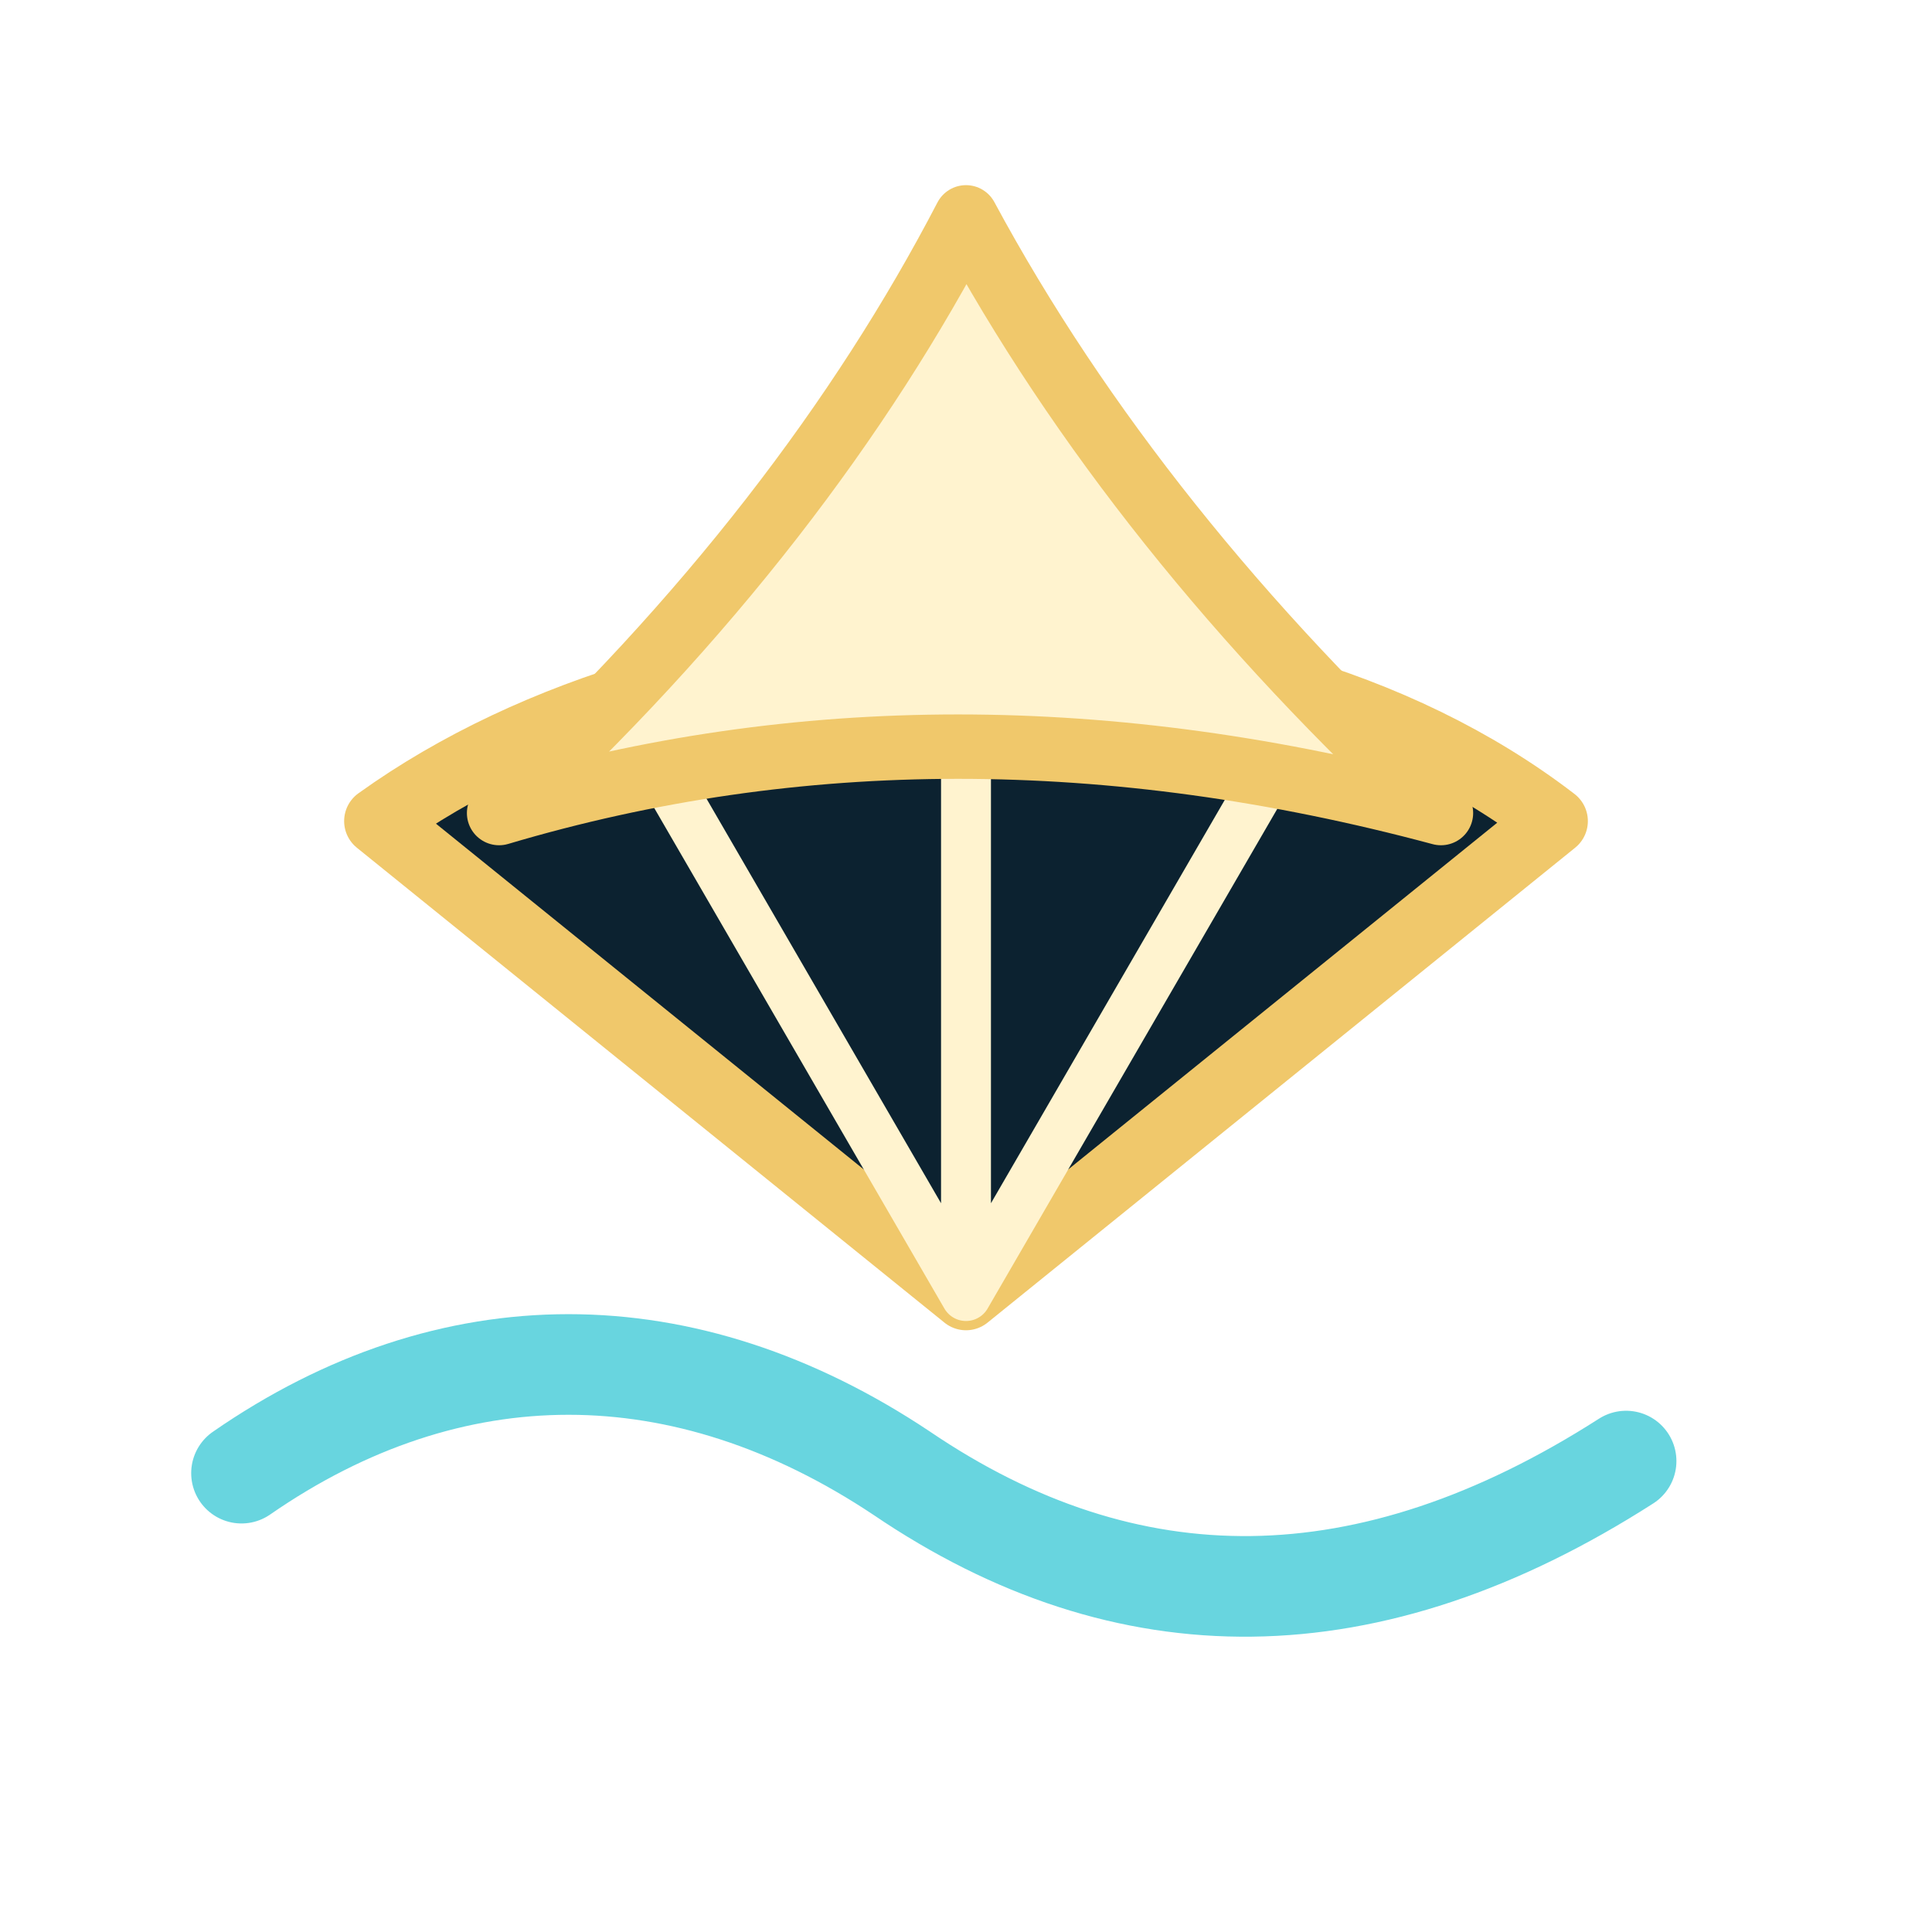
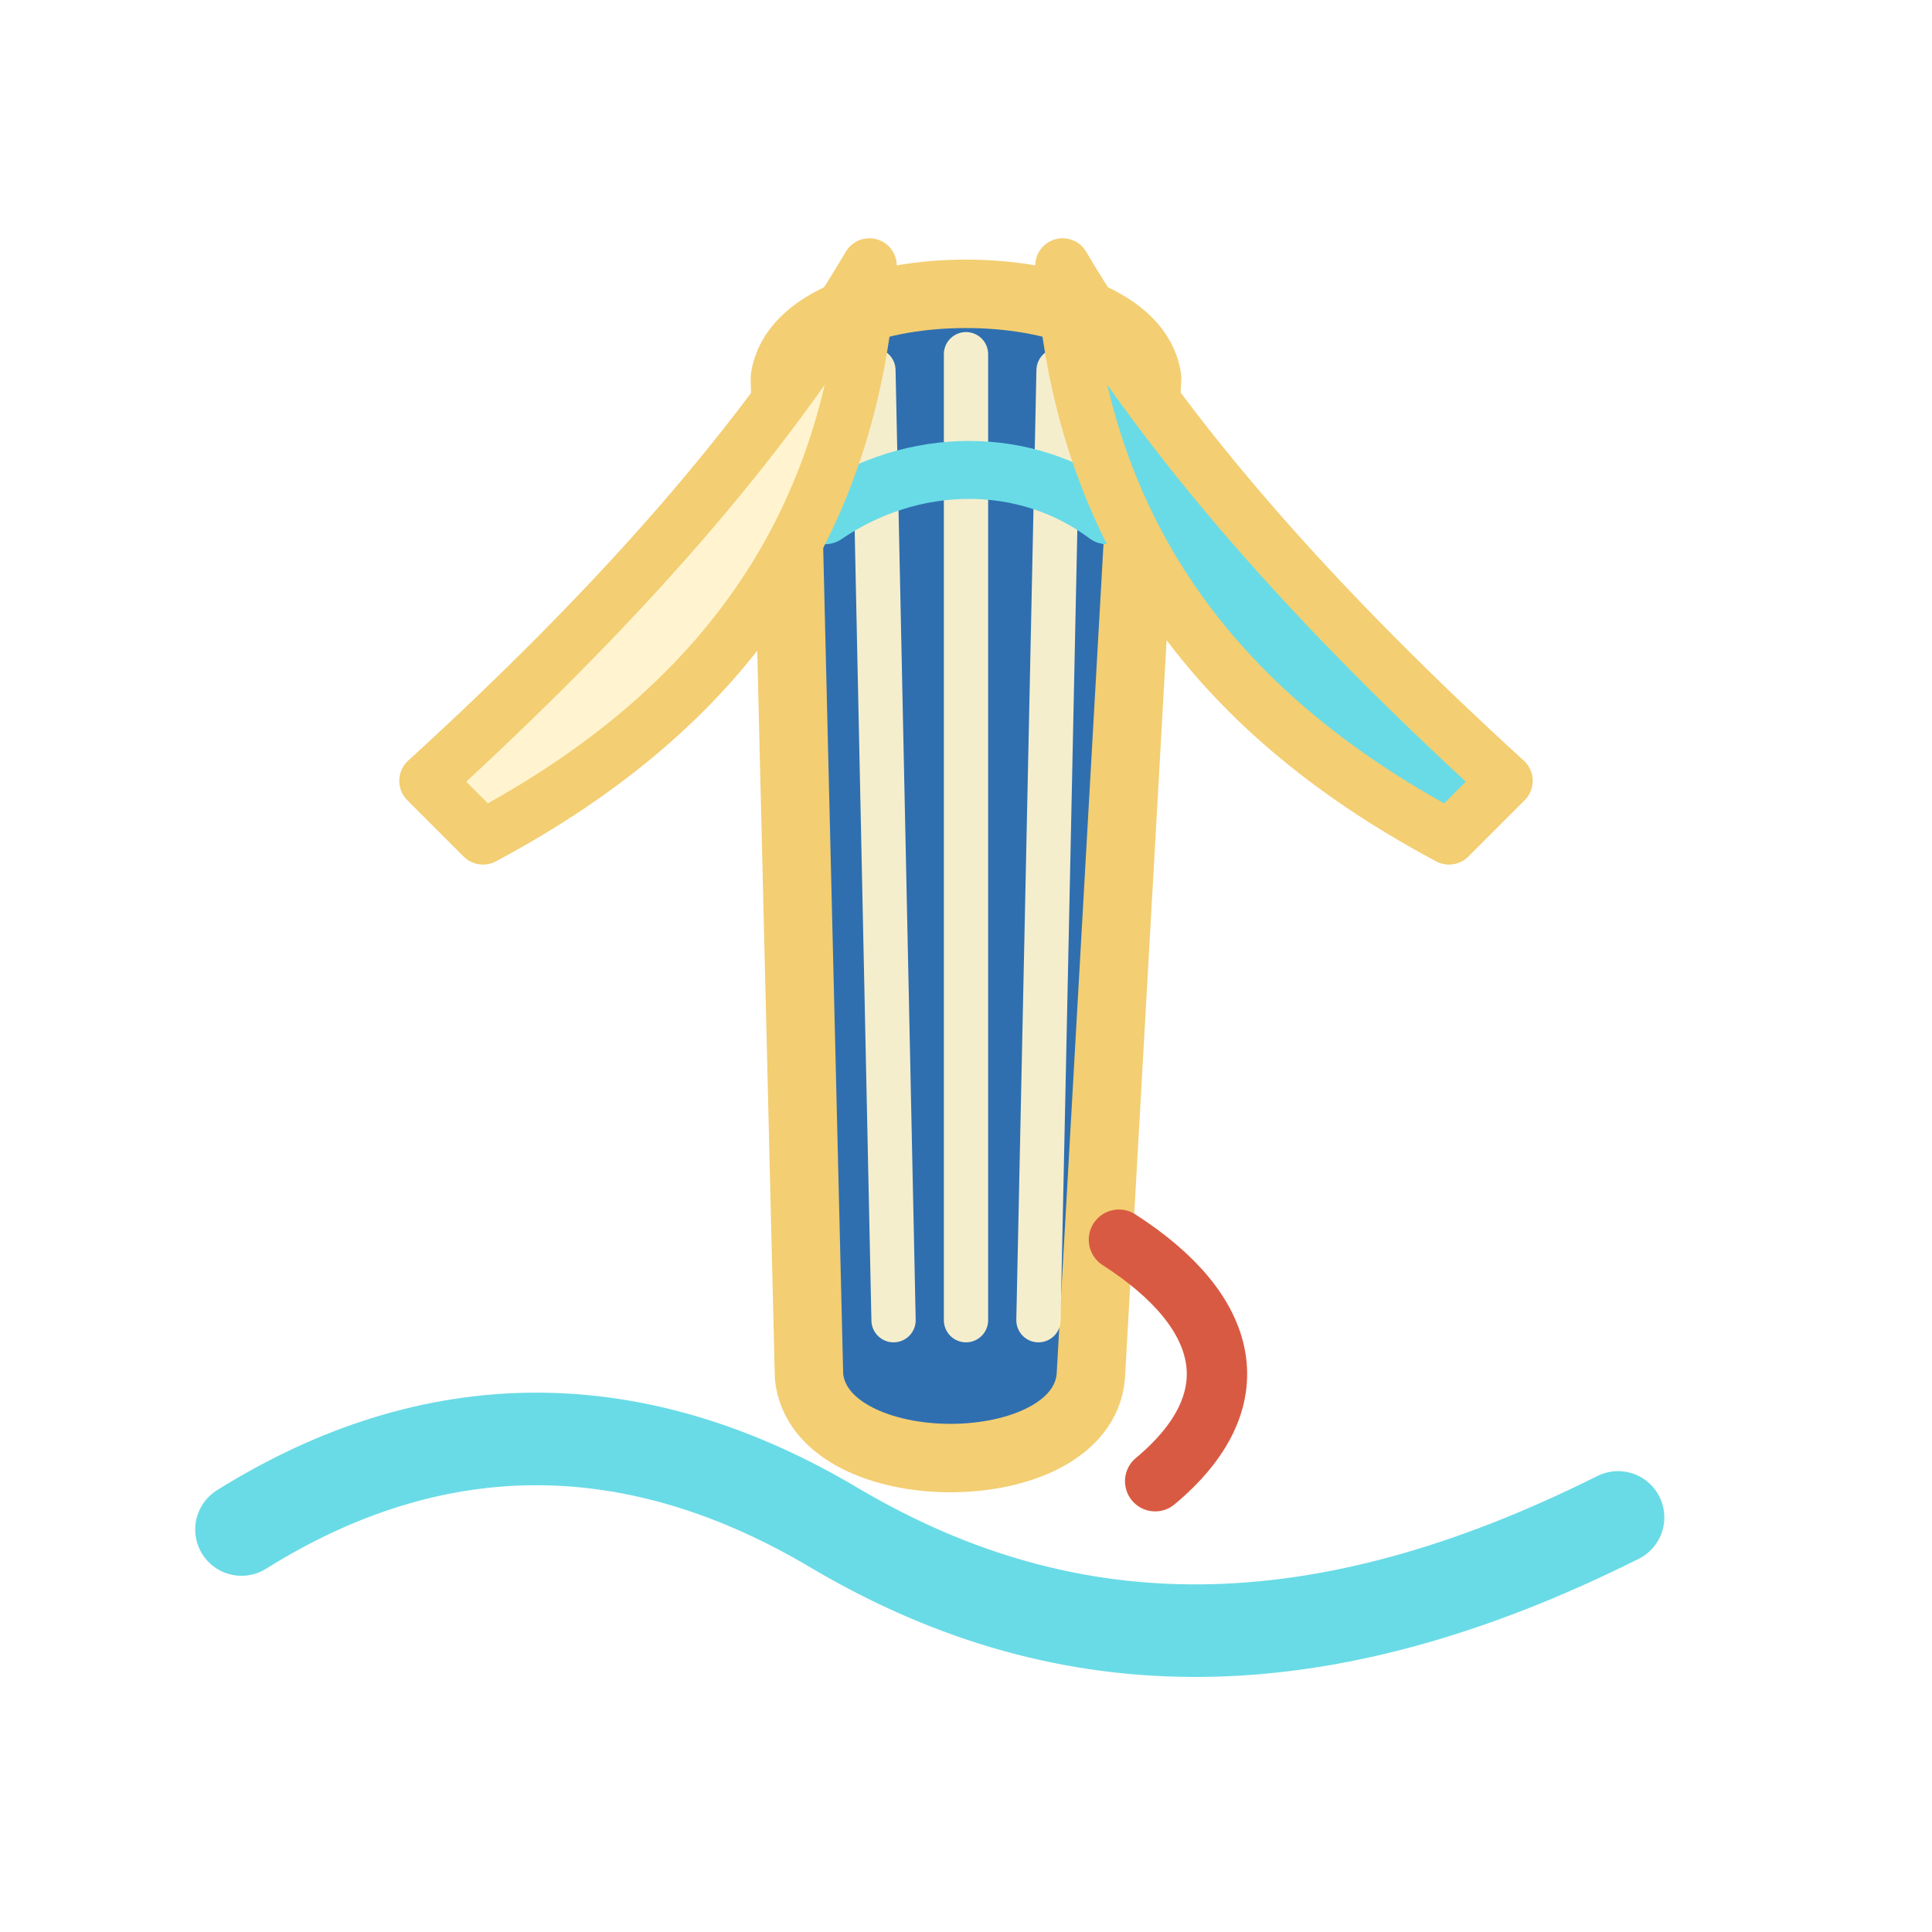
<svg xmlns="http://www.w3.org/2000/svg" class="dream-suisui-svg" viewBox="0 0 24 24" aria-hidden="true" focusable="false">
-   <path d="M12 16.1 4.7 10.2c3.9-2.8 10.7-3 14.6 0L12 16.1Z" fill="#0c2230" stroke="#f0c86b" stroke-width=".85" stroke-linejoin="round" />
-   <path d="M12 16.1 8 9.2M12 16.1V8.6M12 16.1l4-6.9" stroke="#fff3cf" stroke-width=".62" stroke-linecap="round" />
-   <path d="M6.2 10.1c2.6-2.4 4.5-4.9 5.8-7.4 1.4 2.6 3.4 5.1 5.9 7.4-4.1-1.1-8-1.1-11.7 0Z" fill="#fff3cf" stroke="#f0c86b" stroke-width=".8" stroke-linejoin="round" />
-   <path d="M3 18.3c2.6-1.8 5.5-1.8 8.2 0 2.8 1.9 5.8 1.9 9-.15" fill="none" stroke="#68d5df" stroke-width="1.25" stroke-linecap="round" />
+   <g transform="rotate(0 12 10)">
+     <path d="M9.75 4.7c.2-1.4 4.3-1.4 4.5 0l-.7 12.4c-.12 1.35-3.36 1.35-3.5 0l-.3-12.4Z" fill="#2f6fb0" stroke="#f3ce72" stroke-width=".85" stroke-linejoin="round" />
+     <path d="M10.85 4.6l.25 11.8M12 4.4v12M13.15 4.6l-.25 11.8" stroke="#fff4cf" stroke-width=".55" stroke-linecap="round" opacity=".95" />
+     <path d="M10.25 6.4c1.1-.75 2.5-.75 3.5 0" fill="none" stroke="#69dbe6" stroke-width=".72" stroke-linecap="round" />
+     <path d="M13.9 15.4c1.4.9 1.65 2 .45 3" fill="none" stroke="#d95a42" stroke-width=".75" stroke-linecap="round" />
+   </g>
+   <path d="M5.3 9.7c2.3-2.1 4.2-4.2 5.5-6.4-.2 3.2-1.8 5.5-4.8 7.1l-.7-.7Z" fill="#fff4cf" stroke="#f3ce72" stroke-width=".68" stroke-linejoin="round" />
+   <path d="M18.7 9.7c-2.3-2.1-4.2-4.2-5.5-6.4.2 3.2 1.8 5.5 4.8 7.1l.7-.7Z" fill="#69dbe6" stroke="#f3ce72" stroke-width=".68" stroke-linejoin="round" />
+   <path d="M3 19c2.4-1.5 4.9-1.5 7.4 0 2.9 1.7 6 1.7 9.7-.15" fill="none" stroke="#69dbe6" stroke-width="1.15" stroke-linecap="round" />
</svg>
